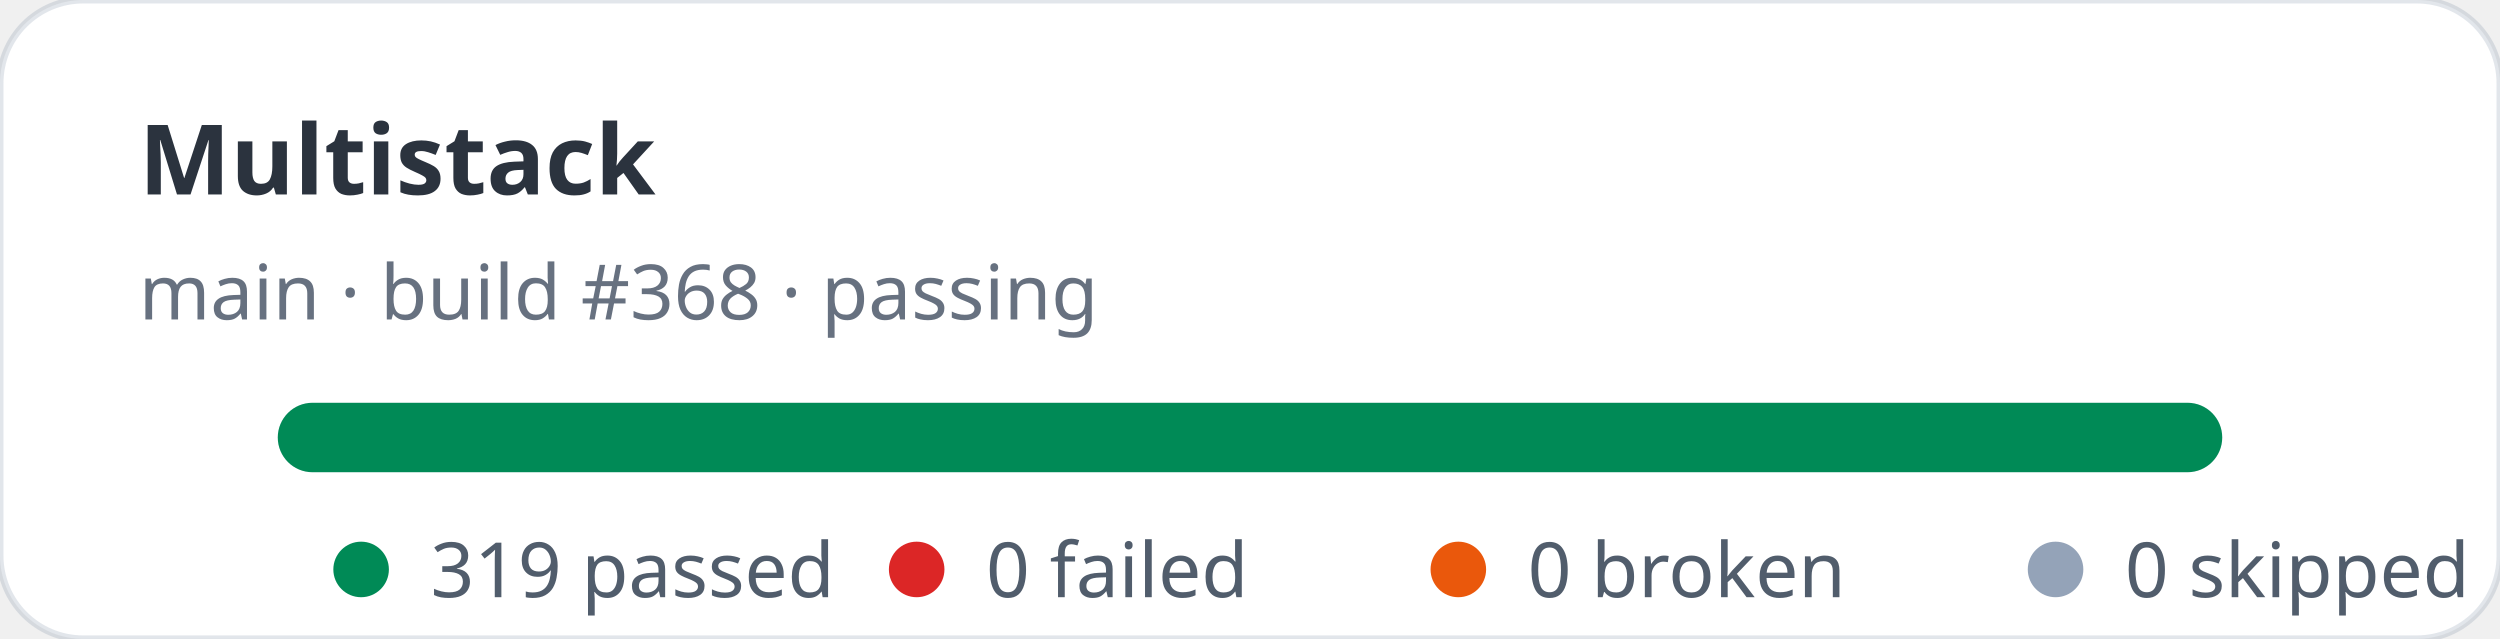
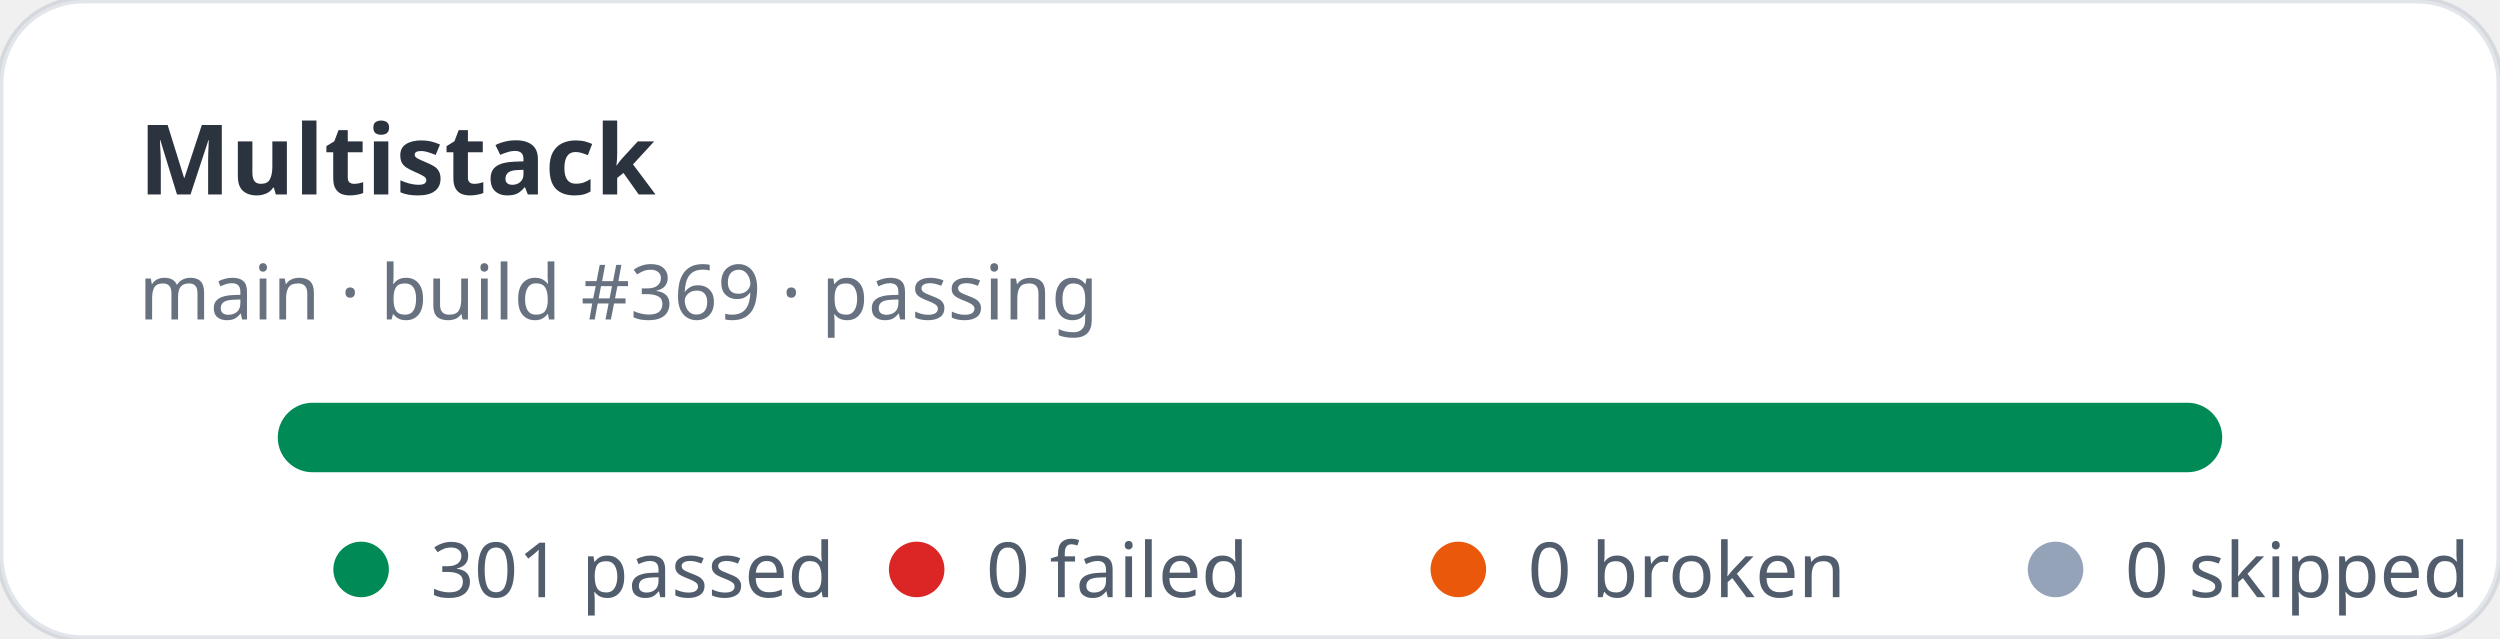
- <svg xmlns="http://www.w3.org/2000/svg" width="360" height="92" viewBox="0 0 360 92" role="img" aria-label="Multistack stats: 319 passed, 0 failed">
+ <svg xmlns="http://www.w3.org/2000/svg" width="360" height="92" viewBox="0 0 360 92" role="img" aria-label="Multistack stats: 301 passed, 0 failed">
  <rect width="360" height="92" rx="12" fill="#ffffff" stroke="rgba(11,48,86,0.12)" />
  <text x="20" y="28" fill="rgba(1,10,24,0.83)" font-family="ui-sans-serif,system-ui,sans-serif" font-size="14" font-weight="700">Multistack</text>
-   <text x="20" y="46" fill="rgba(2,19,44,0.6)" font-family="ui-sans-serif,system-ui,sans-serif" font-size="11">main · build #368 · passing</text>
+   <text x="20" y="46" fill="rgba(2,19,44,0.6)" font-family="ui-sans-serif,system-ui,sans-serif" font-size="11">main · build #369 · passing</text>
  <rect x="40" y="58" width="280" height="10" rx="5" fill="#e2e8f0" />
  <rect x="40" y="58" width="280" height="10" rx="5" fill="#008a56" />
  <g font-family="ui-sans-serif,system-ui,sans-serif" font-size="11" fill="rgba(1,18,40,0.68)">
    <circle cx="52" cy="82" r="4" fill="#008a56" />
-     <text x="62" y="86">319 passed</text>
+     <text x="62" y="86">301 passed</text>
    <circle cx="132" cy="82" r="4" fill="#dc2626" />
    <text x="142" y="86">0 failed</text>
    <circle cx="210" cy="82" r="4" fill="#ea580c" />
    <text x="220" y="86">0 broken</text>
    <circle cx="296" cy="82" r="4" fill="#94a3b8" />
    <text x="306" y="86">0 skipped</text>
  </g>
</svg>
